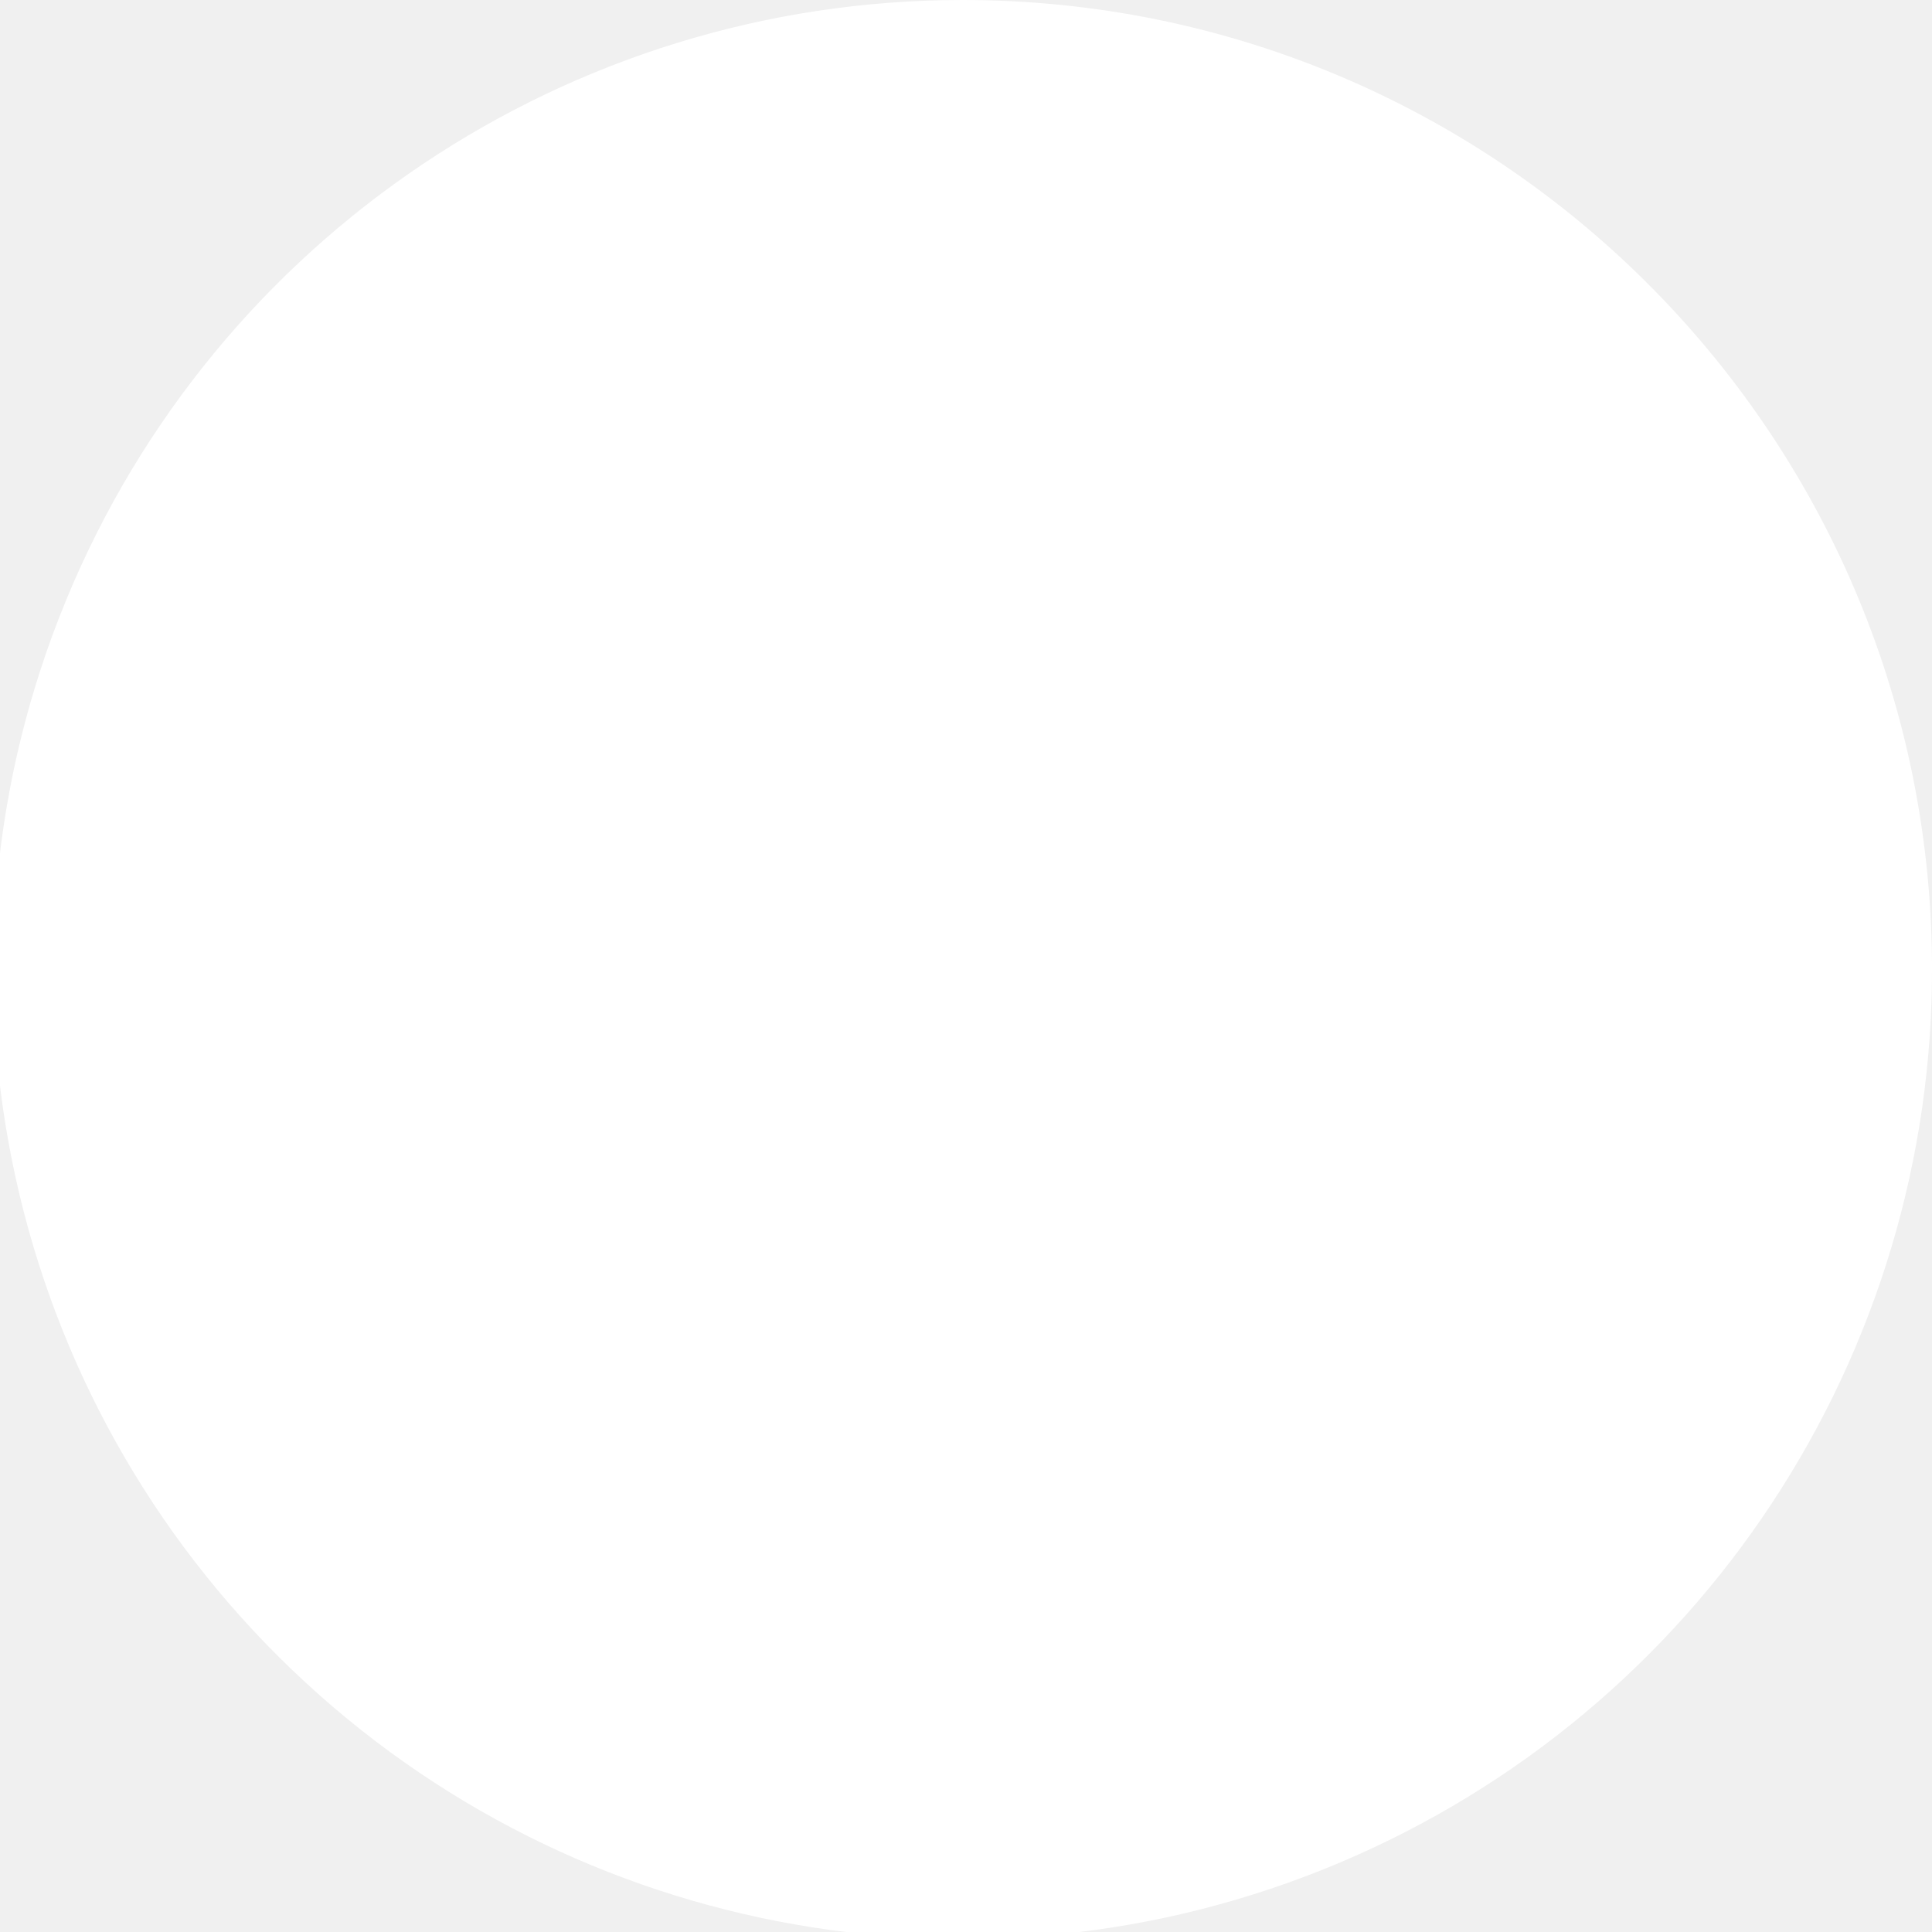
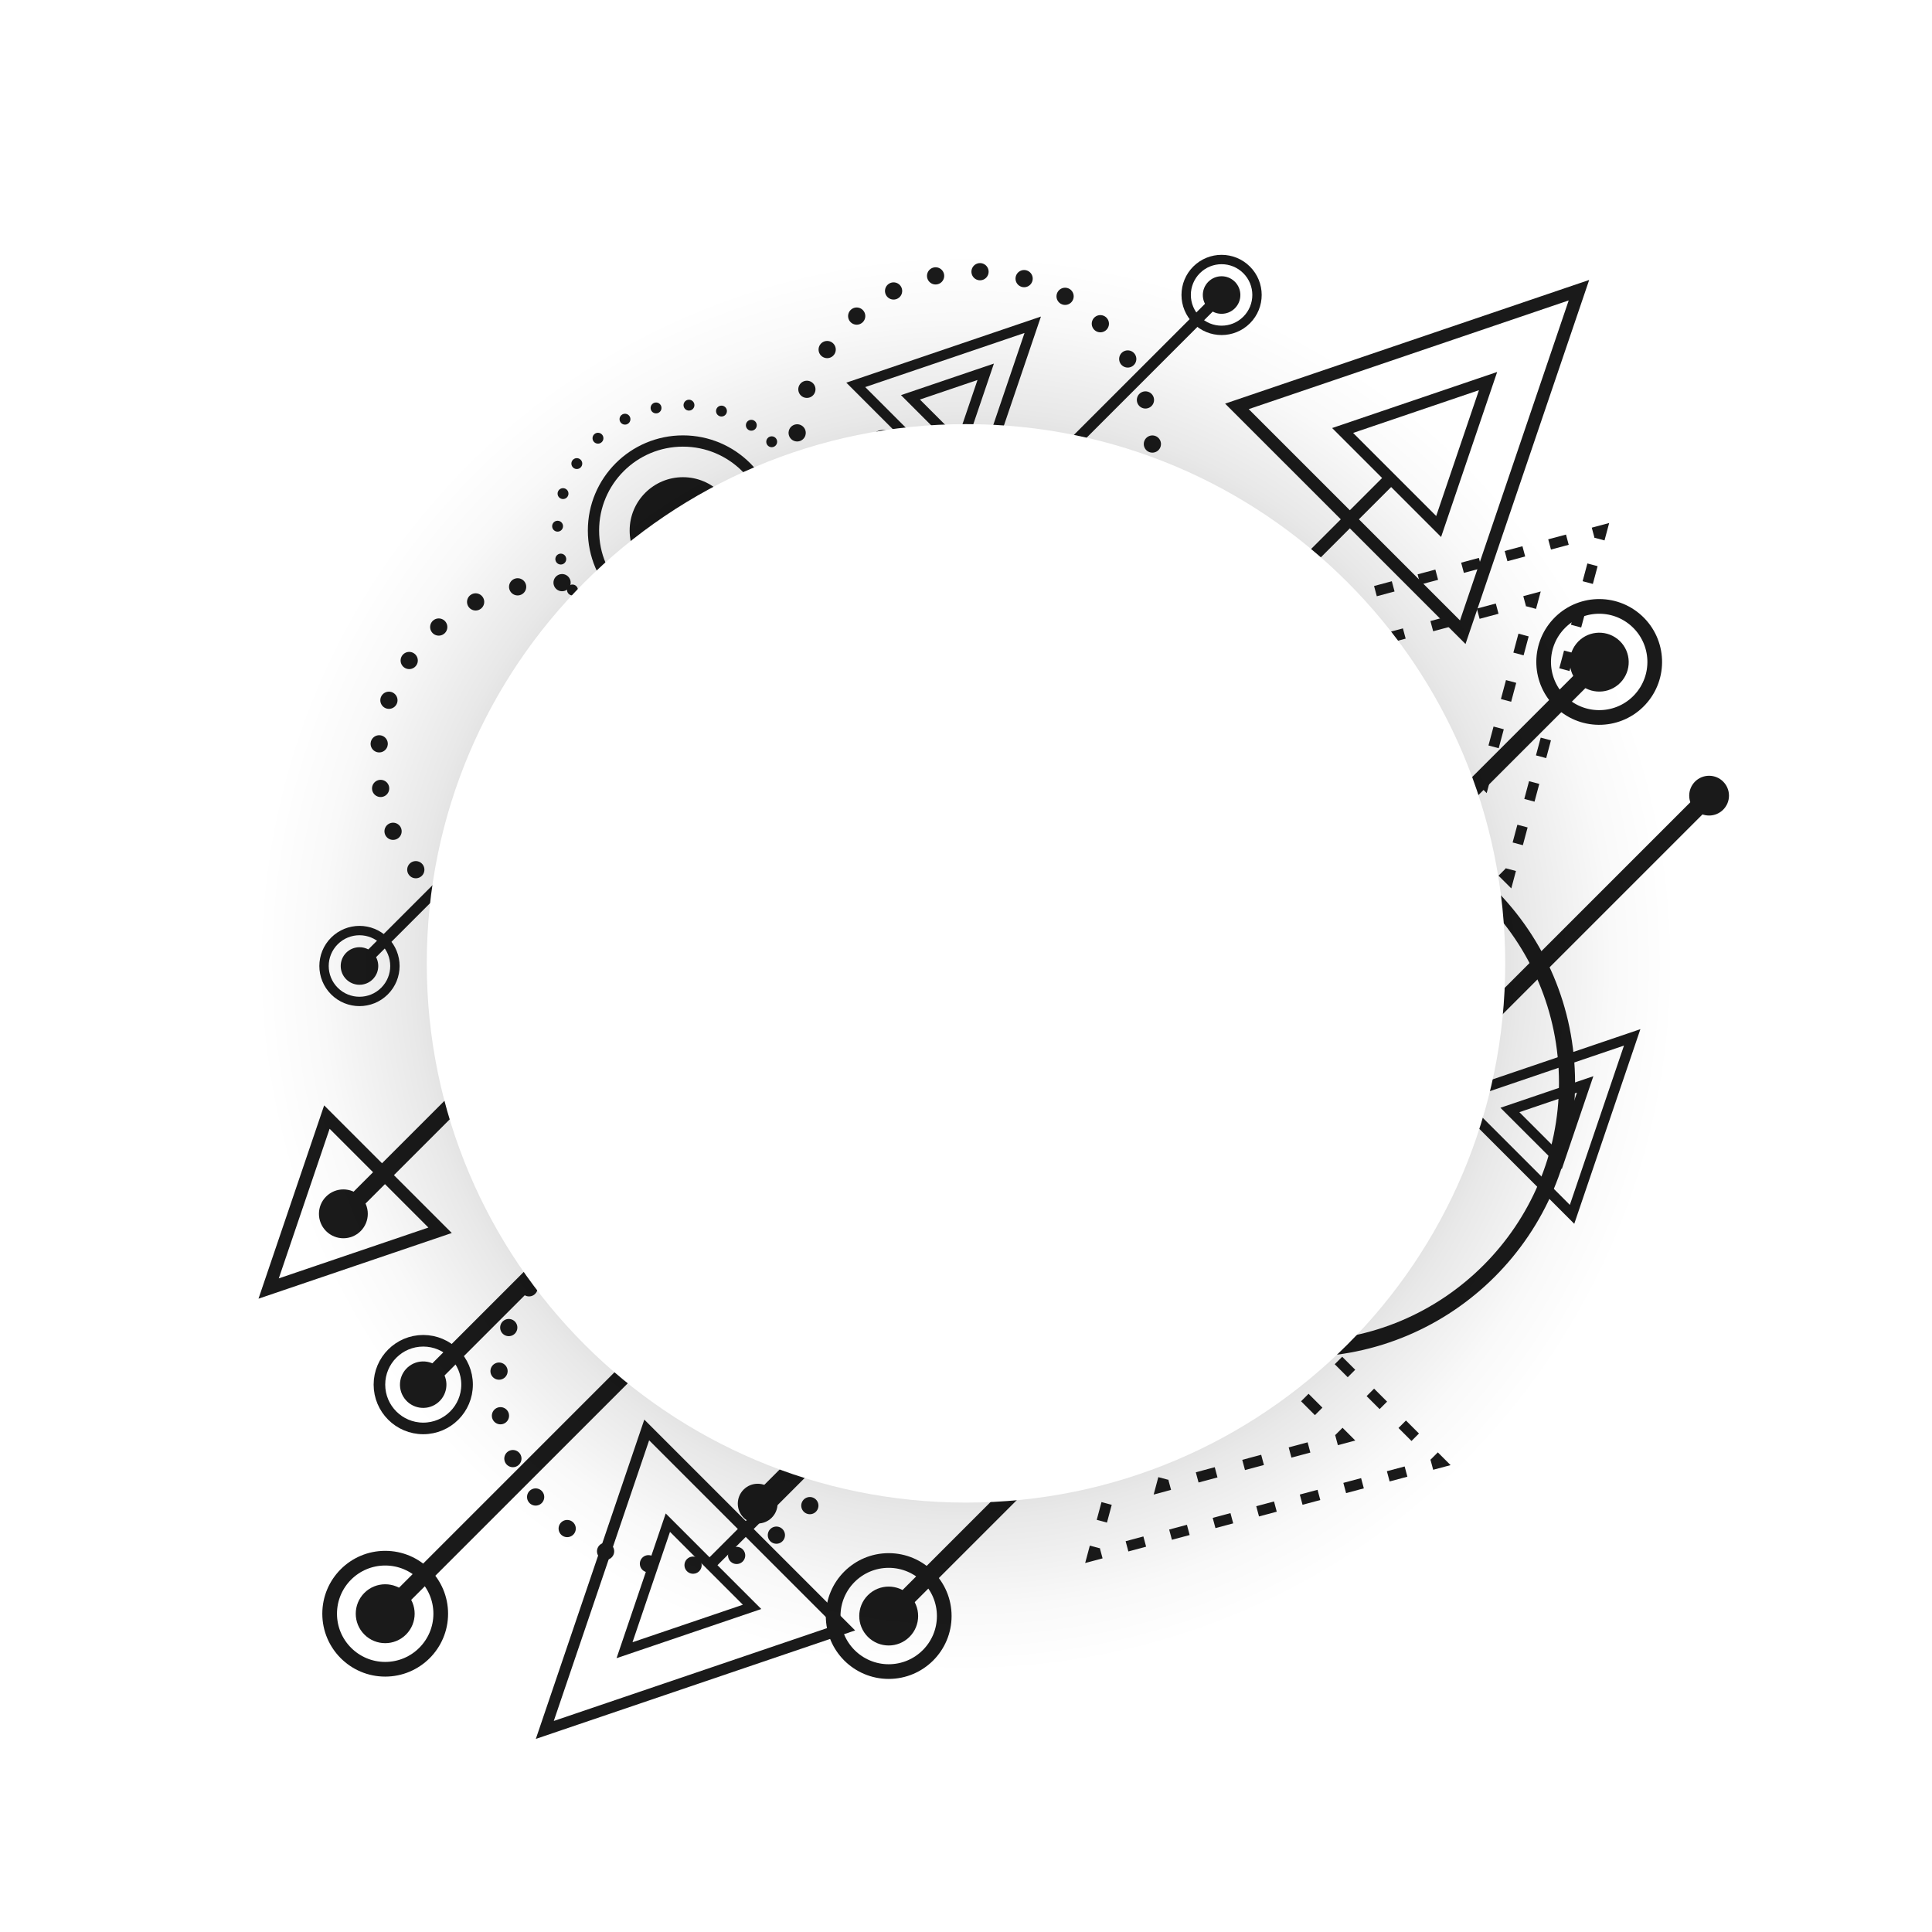
- <svg xmlns="http://www.w3.org/2000/svg" viewBox="0 0 2.75 2.75">
-   <g id="Layer_2" data-name="Layer 2">
-     <g id="Layer_3" data-name="Layer 3">
-       <path d="M1.37,0A1.38,1.38,0,1,0,2.75,1.37,1.38,1.38,0,0,0,1.37,0Z" style="fill: #fff" />
+ <svg xmlns="http://www.w3.org/2000/svg" viewBox="0 0 1200 1200">
+   <defs>
+     <radialGradient id="radial-gradient" cx="600" cy="598.36" r="440.74" gradientUnits="userSpaceOnUse">
+       <stop offset="0" />
+       <stop offset="0.14" stop-color="#373737" />
+       <stop offset="0.32" stop-color="#737373" />
+       <stop offset="0.48" stop-color="#a5a5a5" />
+       <stop offset="0.64" stop-color="#ccc" />
+       <stop offset="0.78" stop-color="#e8e8e8" />
+       <stop offset="0.91" stop-color="#f9f9f9" />
+       <stop offset="1" stop-color="#fff" />
+     </radialGradient>
+   </defs>
+   <g style="isolation: isolate">
+     <g id="Layer_2" data-name="Layer 2">
+       <g id="background">
+         <rect width="1200" height="1200" style="fill: #fff" />
+       </g>
+       <g id="object">
+         <g id="paths">
+           <circle cx="808.02" cy="672.58" r="165.29" style="fill: none;stroke: #1a1a1a;stroke-miterlimit: 10;stroke-width: 10px" />
+           <g>
+             <circle cx="424.2" cy="329.5" r="77.94" transform="translate(-108.74 396.46) rotate(-45)" style="fill: none;stroke: #1a1a1a;stroke-linecap: round;stroke-linejoin: round;stroke-width: 6.753px;stroke-dasharray: 0,20.583" />
+             <circle cx="424.2" cy="329.5" r="55.58" style="fill: none;stroke: #1a1a1a;stroke-miterlimit: 10;stroke-width: 6.999px" />
+             <circle cx="424.2" cy="329.5" r="33.11" style="fill: #1a1a1a" />
+           </g>
+           <circle cx="420.07" cy="862.04" r="110.6" transform="translate(-486.52 549.52) rotate(-45)" style="fill: none;stroke: #1a1a1a;stroke-linecap: round;stroke-linejoin: round;stroke-width: 10.686px;stroke-dasharray: 0,27.798" />
+           <circle cx="345.64" cy="472.41" r="110.6" transform="translate(-232.81 382.77) rotate(-45)" style="fill: none;stroke: #1a1a1a;stroke-linecap: round;stroke-linejoin: round;stroke-width: 10.686px;stroke-dasharray: 0,27.798" />
+           <circle cx="605.24" cy="279.27" r="110.6" transform="translate(-20.2 509.77) rotate(-45)" style="fill: none;stroke: #1a1a1a;stroke-linecap: round;stroke-linejoin: round;stroke-width: 10.686px;stroke-dasharray: 0,27.798" />
+           <g>
+             <line x1="239.25" y1="1002.31" x2="748.81" y2="492.76" style="fill: none;stroke: #1a1a1a;stroke-miterlimit: 10;stroke-width: 10.686px" />
+             <circle cx="239.25" cy="1002.31" r="34.5" style="fill: none;stroke: #1a1a1a;stroke-miterlimit: 10;stroke-width: 9.117px" />
+             <path d="M252.19,1015.24a18.29,18.29,0,1,1,0-25.86A18.28,18.28,0,0,1,252.19,1015.24Z" style="fill: #1a1a1a" />
+             <path d="M757.55,501.49a12.35,12.35,0,1,1,0-17.47A12.36,12.36,0,0,1,757.55,501.49Z" style="fill: #1a1a1a" />
+           </g>
+           <g>
+             <line x1="551.99" y1="1003.75" x2="1061.55" y2="494.19" style="fill: none;stroke: #1a1a1a;stroke-miterlimit: 10;stroke-width: 10.686px" />
+             <circle cx="551.99" cy="1003.75" r="34.5" style="fill: none;stroke: #1a1a1a;stroke-miterlimit: 10;stroke-width: 9.117px" />
+             <path d="M564.92,1016.68a18.29,18.29,0,1,1,0-25.86A18.29,18.29,0,0,1,564.92,1016.68Z" style="fill: #1a1a1a" />
+             <circle cx="1061.55" cy="494.19" r="12.35" style="fill: #1a1a1a" />
+           </g>
+           <g>
+             <line x1="262.89" y1="859.99" x2="577.24" y2="545.64" style="fill: none;stroke: #1a1a1a;stroke-miterlimit: 10;stroke-width: 10.686px" />
+             <circle cx="262.89" cy="860" r="27.22" style="fill: none;stroke: #1a1a1a;stroke-miterlimit: 10;stroke-width: 7.195px" />
+             <circle cx="262.89" cy="859.99" r="14.43" transform="translate(-452.38 314.94) rotate(-35.69)" style="fill: #1a1a1a" />
+             <circle cx="577.24" cy="545.64" r="12.35" transform="translate(-209.94 439.47) rotate(-35.71)" style="fill: #1a1a1a" />
+           </g>
+           <g>
+             <line x1="993.32" y1="411.23" x2="470.61" y2="933.93" style="fill: none;stroke: #1a1a1a;stroke-miterlimit: 10;stroke-width: 10.686px" />
+             <circle cx="993.32" cy="411.23" r="34.5" transform="translate(16.81 860.91) rotate(-47.22)" style="fill: none;stroke: #1a1a1a;stroke-miterlimit: 10;stroke-width: 9.117px" />
+             <circle cx="993.32" cy="411.23" r="18.29" transform="translate(53.15 932.65) rotate(-51.5)" style="fill: #1a1a1a" />
+             <path d="M461.88,925.2a12.35,12.35,0,1,1,0,17.47A12.35,12.35,0,0,1,461.88,925.2Z" style="fill: #1a1a1a" />
+           </g>
+           <g>
+             <line x1="215.19" y1="752" x2="424.2" y2="542.99" style="fill: none;stroke: #1a1a1a;stroke-miterlimit: 10;stroke-width: 10.466px" />
+             <circle cx="437.92" cy="529.26" r="21.19" transform="translate(-243.08 619.38) rotate(-57.93)" style="fill: none;stroke: #1a1a1a;stroke-miterlimit: 10;stroke-width: 5.6px" />
+             <circle cx="337.52" cy="629.66" r="31.66" transform="translate(-121.67 82.36) rotate(-11.8)" style="fill: none;stroke: #1a1a1a;stroke-miterlimit: 10;stroke-width: 7.043px" />
+             <circle cx="315.14" cy="652.05" r="23.88" transform="translate(-368.77 413.82) rotate(-45)" style="fill: #1a1a1a" />
+             <path d="M224,764.66a15.17,15.17,0,1,1,0-21.45A15.16,15.16,0,0,1,224,764.66Z" style="fill: #1a1a1a" />
+             <polygon points="166.86 800.33 184.94 747.09 203.03 693.84 238.19 729 273.34 764.15 220.1 782.24 166.86 800.33" style="fill: none;stroke: #1a1a1a;stroke-miterlimit: 10;stroke-width: 7.88px" />
+           </g>
+           <g>
+             <line x1="679.68" y1="481.27" x2="863.75" y2="297.2" style="fill: none;stroke: #1a1a1a;stroke-miterlimit: 10;stroke-width: 7.951px" />
+             <circle cx="679.68" cy="481.27" r="19.49" style="fill: none;stroke: #1a1a1a;stroke-miterlimit: 10;stroke-width: 5.15px" />
+             <circle cx="679.68" cy="481.27" r="10.33" style="fill: #1a1a1a" />
+             <polygon points="980.71 180.24 944.63 286.46 908.54 392.68 838.4 322.54 768.27 252.41 874.49 216.32 980.71 180.24" style="fill: none;stroke: #1a1a1a;stroke-miterlimit: 10;stroke-width: 7.951px" />
+             <polygon points="924.26 236.69 908.91 281.86 893.57 327.02 863.75 297.2 833.93 267.38 879.09 252.04 924.26 236.69" style="fill: none;stroke: #1a1a1a;stroke-miterlimit: 10;stroke-width: 7.068px" />
+             <circle cx="738.47" cy="422.48" r="16.52" transform="translate(-49.88 742.36) rotate(-51.86)" style="fill: none;stroke: #1a1a1a;stroke-miterlimit: 10;stroke-width: 5.35px" />
+           </g>
+           <g>
+             <line x1="602.41" y1="810.47" x2="440.97" y2="971.91" style="fill: none;stroke: #1a1a1a;stroke-miterlimit: 10;stroke-width: 6.973px" />
+             <path d="M590.32,798.39a17.09,17.09,0,1,1,0,24.17A17.08,17.08,0,0,1,590.32,798.39Z" style="fill: none;stroke: #1a1a1a;stroke-miterlimit: 10;stroke-width: 4.516px" />
+             <path d="M596,804.07a9.06,9.06,0,1,1,0,12.81A9.05,9.05,0,0,1,596,804.07Z" style="fill: #1a1a1a" />
+             <polygon points="338.39 1074.49 370.04 981.33 401.69 888.17 463.2 949.68 524.71 1011.19 431.55 1042.84 338.39 1074.49" style="fill: none;stroke: #1a1a1a;stroke-miterlimit: 10;stroke-width: 6.973px" />
+             <polygon points="387.91 1024.97 401.36 985.36 414.82 945.75 440.97 971.91 467.13 998.06 427.52 1011.52 387.91 1024.97" style="fill: none;stroke: #1a1a1a;stroke-miterlimit: 10;stroke-width: 6.199px" />
+             <circle cx="550.84" cy="862.04" r="14.48" style="fill: none;stroke: #1a1a1a;stroke-miterlimit: 10;stroke-width: 4.692px" />
+           </g>
+           <g>
+             <polygon points="1013.78 644.33 995.11 699.29 976.43 754.25 940.15 717.96 903.86 681.68 958.82 663 1013.78 644.33" style="fill: none;stroke: #1a1a1a;stroke-miterlimit: 10;stroke-width: 6.372px" />
+             <polygon points="984.57 673.54 976.63 696.91 968.69 720.28 953.26 704.85 937.83 689.42 961.2 681.48 984.57 673.54" style="fill: none;stroke: #1a1a1a;stroke-miterlimit: 10;stroke-width: 6.372px" />
+           </g>
+           <g>
+             <polygon points="641.45 201.71 622.78 256.67 604.11 311.63 567.82 275.34 531.53 239.05 586.49 220.38 641.45 201.71" style="fill: none;stroke: #1a1a1a;stroke-miterlimit: 10;stroke-width: 6.372px" />
+             <polygon points="612.24 230.92 604.3 254.28 596.36 277.65 580.93 262.22 565.5 246.79 588.87 238.85 612.24 230.92" style="fill: none;stroke: #1a1a1a;stroke-miterlimit: 10;stroke-width: 6.372px" />
+           </g>
+           <g>
+             <polygon points="590.69 782.65 572.02 837.61 553.35 892.57 517.06 856.28 480.77 819.99 535.73 801.32 590.69 782.65" style="fill: none;stroke: #1a1a1a;stroke-miterlimit: 10;stroke-width: 6.372px" />
+             <polygon points="561.48 811.86 553.54 835.23 545.6 858.6 530.17 843.16 514.74 827.74 538.11 819.8 561.48 811.86" style="fill: none;stroke: #1a1a1a;stroke-miterlimit: 10;stroke-width: 6.372px" />
+           </g>
+           <g>
+             <g>
+               <polyline points="683.98 964.75 678.67 966.17 680.09 960.86" style="fill: none;stroke: #1a1a1a;stroke-miterlimit: 10;stroke-width: 6.581px" />
+               <polyline points="684.38 944.85 707.6 858.19 732.97 763.53" style="fill: none;stroke: #1a1a1a;stroke-miterlimit: 10;stroke-width: 6.581px;stroke-dasharray: 11.416,16.584" />
+               <polyline points="735.11 755.52 736.53 750.22 740.42 754.1" style="fill: none;stroke: #1a1a1a;stroke-miterlimit: 10;stroke-width: 6.581px" />
+               <polyline points="752.15 765.83 815.58 829.26 884.88 898.56" style="fill: none;stroke: #1a1a1a;stroke-miterlimit: 10;stroke-width: 6.581px;stroke-dasharray: 11.416,16.584" />
+               <polyline points="890.74 904.42 894.63 908.31 889.32 909.73" style="fill: none;stroke: #1a1a1a;stroke-miterlimit: 10;stroke-width: 6.581px" />
+               <polyline points="873.3 914.02 786.65 937.24 691.99 962.6" style="fill: none;stroke: #1a1a1a;stroke-miterlimit: 10;stroke-width: 6.581px;stroke-dasharray: 11.416,16.584" />
+             </g>
+             <g>
+               <polyline points="726.51 922.21 721.21 923.64 722.63 918.33" style="fill: none;stroke: #1a1a1a;stroke-miterlimit: 10;stroke-width: 6.581px" />
+               <polyline points="727.21 901.24 736.51 866.52 748.1 823.26" style="fill: none;stroke: #1a1a1a;stroke-miterlimit: 10;stroke-width: 6.581px;stroke-dasharray: 12.175,17.686" />
+               <polyline points="750.39 814.71 751.82 809.41 755.7 813.29" style="fill: none;stroke: #1a1a1a;stroke-miterlimit: 10;stroke-width: 6.581px" />
+               <polyline points="768.21 825.8 793.63 851.22 825.3 882.89" style="fill: none;stroke: #1a1a1a;stroke-miterlimit: 10;stroke-width: 6.581px;stroke-dasharray: 12.175,17.686" />
+               <polyline points="831.55 889.14 835.44 893.03 830.13 894.45" style="fill: none;stroke: #1a1a1a;stroke-miterlimit: 10;stroke-width: 6.581px" />
+               <polyline points="813.04 899.03 778.32 908.33 735.06 919.92" style="fill: none;stroke: #1a1a1a;stroke-miterlimit: 10;stroke-width: 6.581px;stroke-dasharray: 12.175,17.686" />
+             </g>
+           </g>
+           <g>
+             <g>
+               <polyline points="989.53 330.92 994.84 329.5 993.42 334.81" style="fill: none;stroke: #1a1a1a;stroke-miterlimit: 10;stroke-width: 6.581px" />
+               <polyline points="989.13 350.82 965.91 437.48 940.55 532.13" style="fill: none;stroke: #1a1a1a;stroke-miterlimit: 10;stroke-width: 6.581px;stroke-dasharray: 11.416,16.584" />
+               <polyline points="938.4 540.14 936.98 545.45 933.09 541.57" style="fill: none;stroke: #1a1a1a;stroke-miterlimit: 10;stroke-width: 6.581px" />
+               <polyline points="921.37 529.84 857.93 466.41 788.64 397.11" style="fill: none;stroke: #1a1a1a;stroke-miterlimit: 10;stroke-width: 6.581px;stroke-dasharray: 11.416,16.584" />
+               <polyline points="782.77 391.25 778.89 387.36 784.2 385.94" style="fill: none;stroke: #1a1a1a;stroke-miterlimit: 10;stroke-width: 6.581px" />
+               <polyline points="800.21 381.65 886.87 358.43 981.52 333.06" style="fill: none;stroke: #1a1a1a;stroke-miterlimit: 10;stroke-width: 6.581px;stroke-dasharray: 11.416,16.584" />
+             </g>
+             <g>
+               <polyline points="947 373.46 952.31 372.03 950.88 377.34" style="fill: none;stroke: #1a1a1a;stroke-miterlimit: 10;stroke-width: 6.581px" />
+               <polyline points="946.31 394.43 937 429.15 925.41 472.41" style="fill: none;stroke: #1a1a1a;stroke-miterlimit: 10;stroke-width: 6.581px;stroke-dasharray: 12.175,17.686" />
+               <polyline points="923.12 480.95 921.7 486.26 917.81 482.38" style="fill: none;stroke: #1a1a1a;stroke-miterlimit: 10;stroke-width: 6.581px" />
+               <polyline points="905.31 469.87 879.89 444.45 848.22 412.78" style="fill: none;stroke: #1a1a1a;stroke-miterlimit: 10;stroke-width: 6.581px;stroke-dasharray: 12.175,17.686" />
+               <polyline points="841.96 406.53 838.08 402.64 843.38 401.22" style="fill: none;stroke: #1a1a1a;stroke-miterlimit: 10;stroke-width: 6.581px" />
+               <polyline points="860.47 396.64 895.19 387.34 938.46 375.74" style="fill: none;stroke: #1a1a1a;stroke-miterlimit: 10;stroke-width: 6.581px;stroke-dasharray: 12.175,17.686" />
+             </g>
+           </g>
+           <g>
+             <g>
+               <line x1="223.28" y1="600" x2="548.33" y2="274.95" style="fill: none;stroke: #1a1a1a;stroke-miterlimit: 10;stroke-width: 6.817px" />
+               <circle cx="223.28" cy="600" r="22.01" transform="translate(-358.87 333.62) rotate(-45)" style="fill: none;stroke: #1a1a1a;stroke-miterlimit: 10;stroke-width: 5.816px" />
+               <circle cx="223.28" cy="600" r="11.66" style="fill: #1a1a1a" />
+               <path d="M553.9,280.52a7.88,7.88,0,1,1,0-11.14A7.87,7.87,0,0,1,553.9,280.52Z" style="fill: #1a1a1a" />
+             </g>
+             <circle cx="357.66" cy="465.62" r="21.86" style="fill: none;stroke: #1a1a1a;stroke-miterlimit: 10;stroke-width: 4.692px" />
+           </g>
+           <g>
+             <g>
+               <line x1="758.76" y1="183.2" x2="433.71" y2="508.25" style="fill: none;stroke: #1a1a1a;stroke-miterlimit: 10;stroke-width: 6.817px" />
+               <path d="M743.2,167.63a22,22,0,1,1,0,31.13A22,22,0,0,1,743.2,167.63Z" style="fill: none;stroke: #1a1a1a;stroke-miterlimit: 10;stroke-width: 5.816px" />
+               <path d="M750.51,175a11.66,11.66,0,1,1,0,16.49A11.66,11.66,0,0,1,750.51,175Z" style="fill: #1a1a1a" />
+               <path d="M428.14,502.68a7.88,7.88,0,1,1,0,11.14A7.87,7.87,0,0,1,428.14,502.68Z" style="fill: #1a1a1a" />
+             </g>
+             <circle cx="631.91" cy="310.05" r="26.67" style="fill: none;stroke: #1a1a1a;stroke-miterlimit: 10;stroke-width: 5.725px" />
+           </g>
+           <g>
+             <circle cx="600" cy="598.36" r="440.74" style="mix-blend-mode: multiply;fill: url(#radial-gradient)" />
+             <circle cx="600" cy="598.36" r="334.93" style="fill: #fff" />
+           </g>
+         </g>
+       </g>
    </g>
  </g>
</svg>
